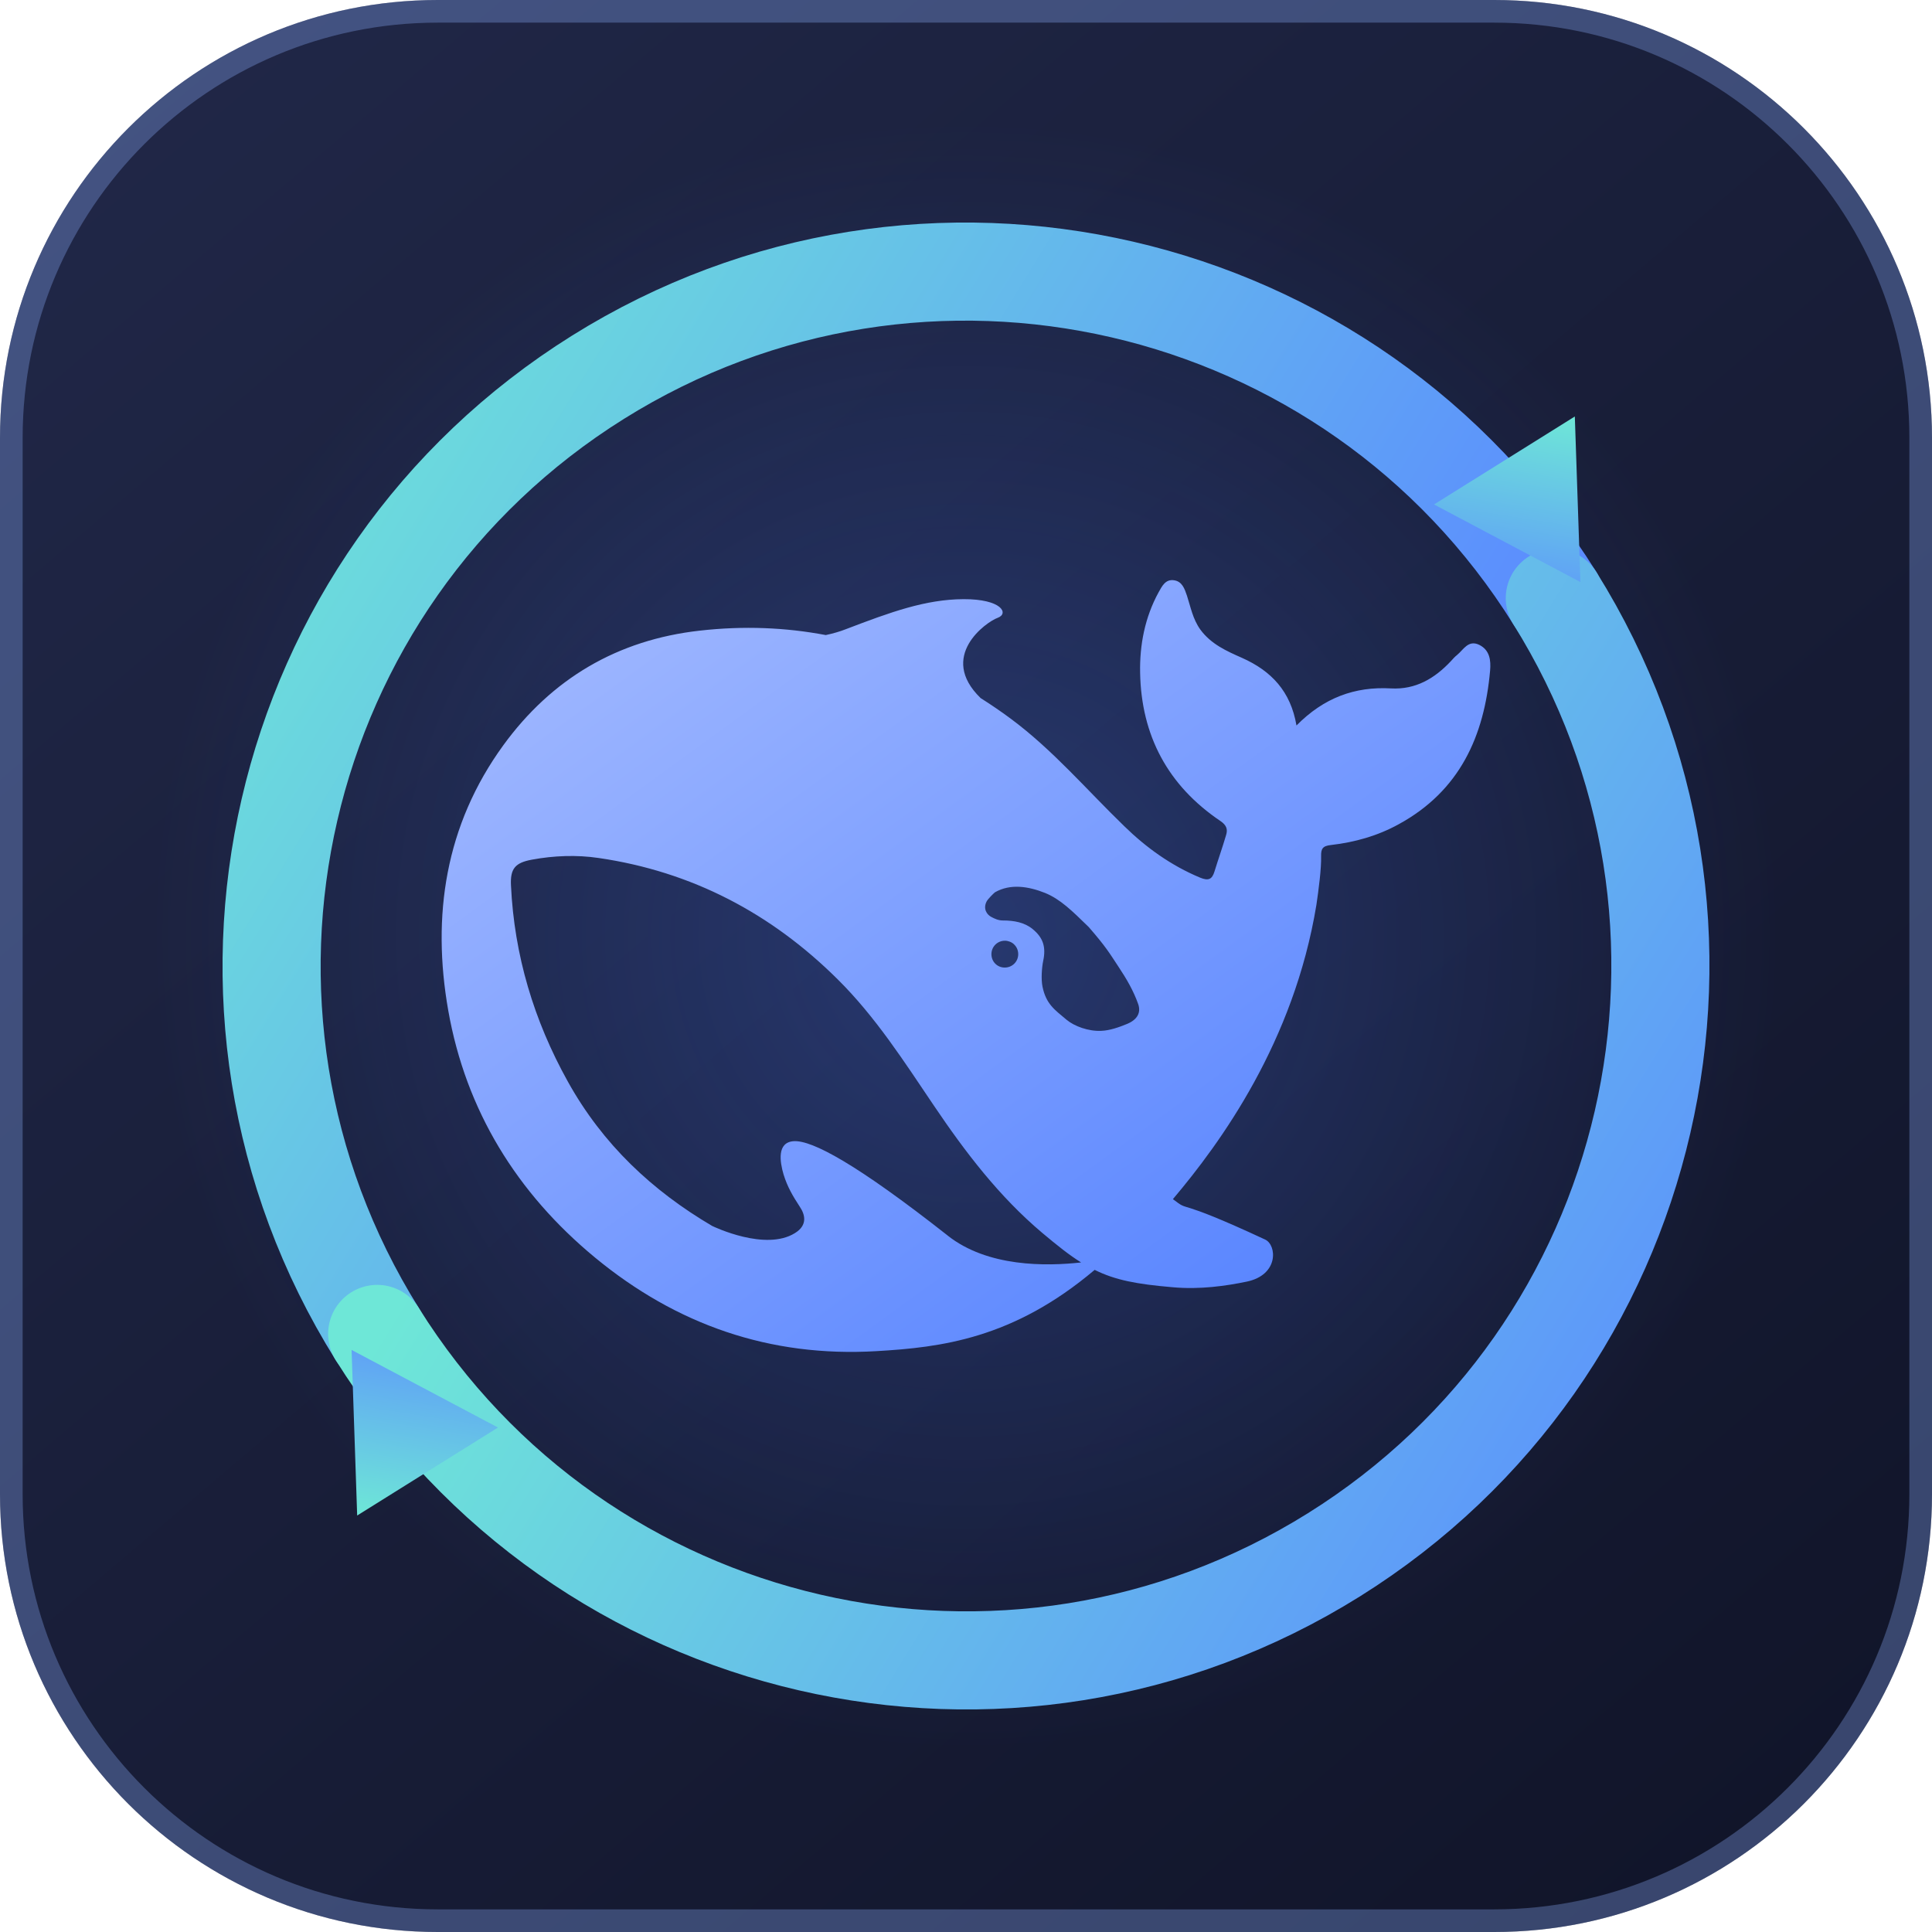
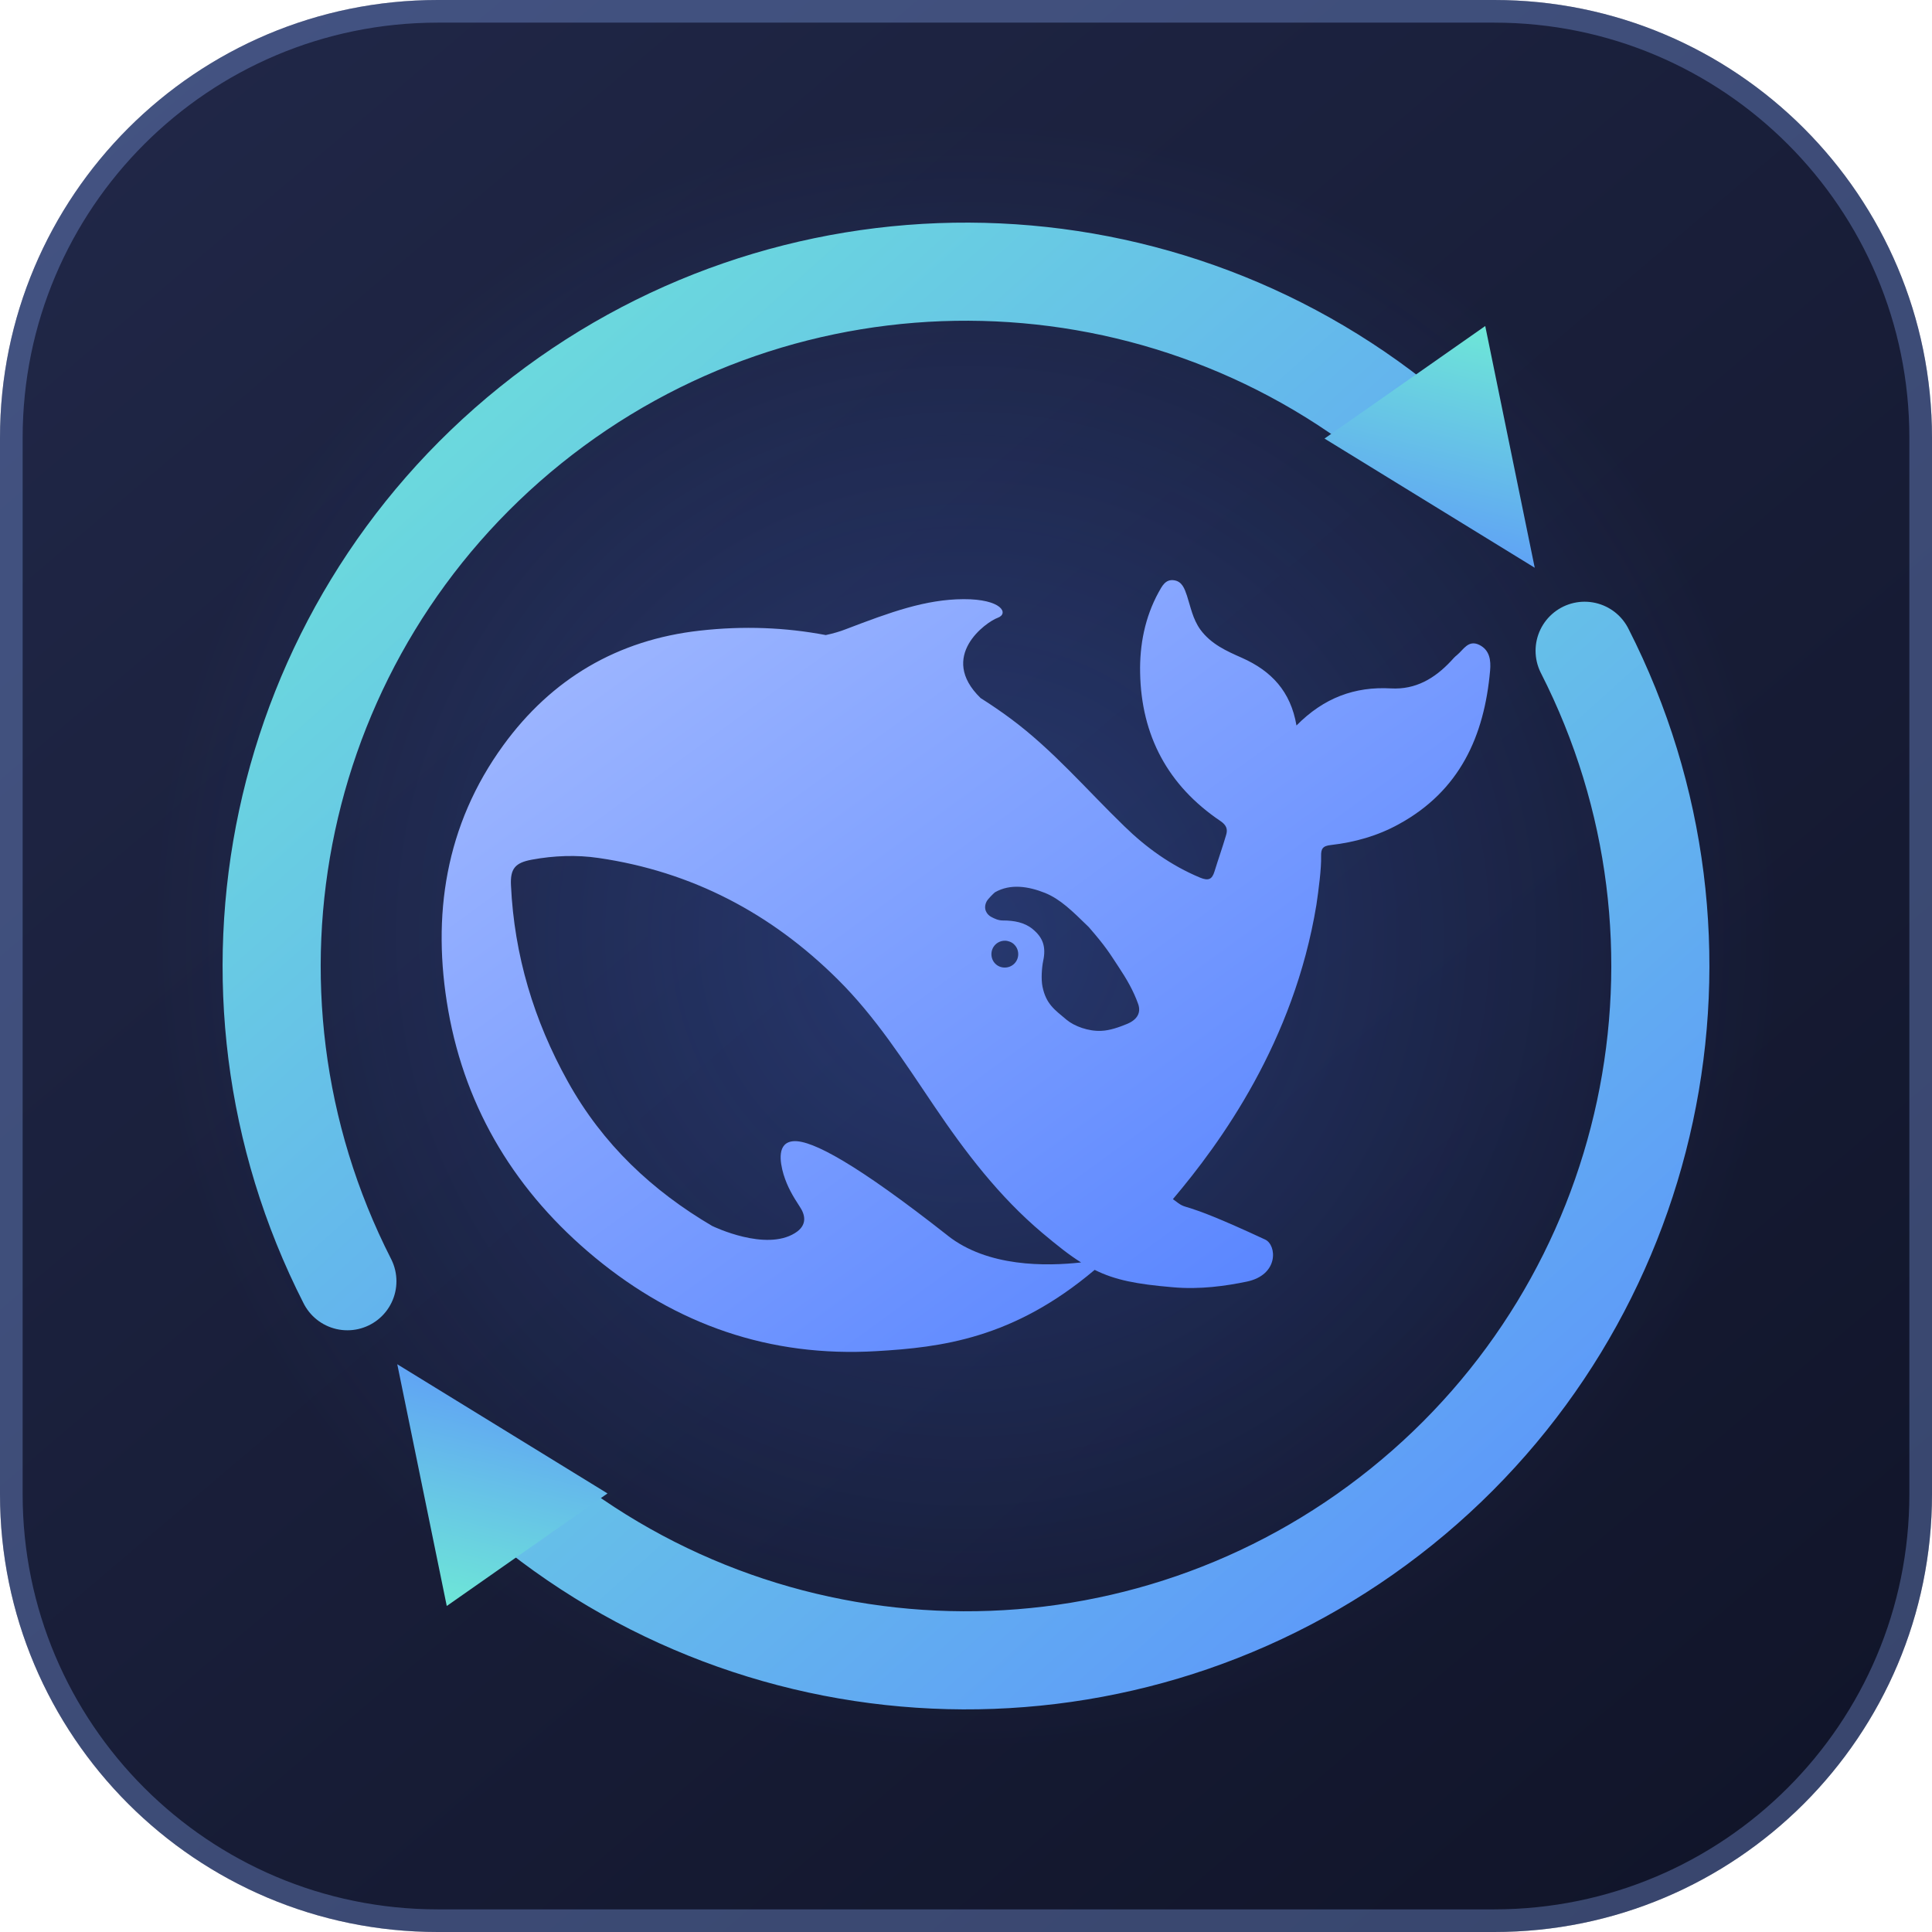
<svg xmlns="http://www.w3.org/2000/svg" width="256" height="256" viewBox="0 0 256 256" role="img" aria-label="Logo Swap">
  <defs>
    <clipPath id="tile">
      <rect width="256" height="256" rx="58" />
    </clipPath>
    <linearGradient id="bg" x1="0" y1="0" x2="0.85" y2="1">
      <stop offset="0" stop-color="#212849" />
      <stop offset="1" stop-color="#11152a" />
    </linearGradient>
    <radialGradient id="glow" gradientUnits="userSpaceOnUse" cx="128" cy="124" r="108">
      <stop offset="0" stop-color="#4d7dff" stop-opacity="0.28" />
      <stop offset="1" stop-color="#4d7dff" stop-opacity="0" />
    </radialGradient>
    <linearGradient id="fish" x1="0" y1="0" x2="1" y2="1">
      <stop offset="0" stop-color="#a6bcff" />
      <stop offset="1" stop-color="#4d7dff" />
    </linearGradient>
    <linearGradient id="ring" x1="0" y1="0" x2="1" y2="1">
      <stop offset="0" stop-color="#6ee7d7" />
      <stop offset="1" stop-color="#5b8cff" />
    </linearGradient>
  </defs>
  <g clip-path="url(#tile)">
    <rect width="256" height="256" fill="url(#bg)" />
    <rect width="256" height="256" fill="url(#glow)" />
-     <g transform="rotate(-32 128 128)">
-       <g stroke="url(#ring)" stroke-width="13" stroke-linecap="round" fill="none">
-         <path d="M36 128 A92 92 0 0 1 220 128" />
-         <path d="M220 128 A92 92 0 0 1 36 128" />
-       </g>
-       <g fill="url(#ring)">
-         <path transform="translate(224 128) rotate(90)" d="M0 0 L-19 11 L-19 -11 Z" />
-         <path transform="translate(32 128) rotate(-90)" d="M0 0 L-19 11 L-19 -11 Z" />
-       </g>
+     <g stroke="url(#ring)" stroke-width="13" stroke-linecap="round" fill="none">
+       <path d="M46.03 169.77 A92 92 0 0 1 186.29 56.82" />
+       <path d="M209.97 86.23 A92 92 0 0 1 69.71 199.18" />
+     </g>
+     <g fill="url(#ring)">
+       <path transform="translate(203.36 75.23) rotate(55.00)" d="M0 0 L-30 13 L-30 -13 Z" />
+       <path transform="translate(52.64 180.77) rotate(-125.00)" d="M0 0 L-30 13 L-30 -13 Z" />
    </g>
    <g transform="translate(57.67 55.74) scale(6)">
      <path d="M23.058 4.952C22.813 4.832 22.707 5.061 22.564 5.177C22.515 5.215 22.473 5.264 22.432 5.309C22.073 5.692 21.654 5.943 21.107 5.913C20.307 5.868 19.624 6.12 19.02 6.732C18.892 5.977 18.465 5.527 17.816 5.238C17.477 5.088 17.133 4.937 16.895 4.611C16.729 4.378 16.684 4.119 16.601 3.864C16.548 3.709 16.495 3.552 16.318 3.525C16.125 3.495 16.05 3.657 15.974 3.792C15.672 4.344 15.555 4.952 15.567 5.568C15.593 6.954 16.178 8.057 17.341 8.842C17.473 8.932 17.507 9.022 17.465 9.154C17.386 9.424 17.292 9.687 17.209 9.957C17.156 10.13 17.077 10.168 16.892 10.092C16.254 9.826 15.703 9.431 15.216 8.955C14.389 8.155 13.642 7.273 12.71 6.582C12.491 6.42 12.272 6.27 12.045 6.127C11.094 5.204 12.17 4.445 12.419 4.355C12.679 4.261 12.509 3.938 11.668 3.942C10.826 3.946 10.056 4.228 9.074 4.603C8.931 4.66 8.78 4.701 8.625 4.735C7.735 4.566 6.81 4.528 5.844 4.637C4.025 4.84 2.572 5.7 1.504 7.168C0.221 8.932 -0.081 10.937 0.288 13.028C0.677 15.232 1.802 17.057 3.53 18.483C5.323 19.962 7.387 20.688 9.743 20.549C11.174 20.466 12.766 20.274 14.563 18.754C15.016 18.98 15.491 19.07 16.28 19.137C16.887 19.194 17.472 19.107 17.925 19.013C18.635 18.863 18.586 18.206 18.329 18.085C16.25 17.117 16.706 17.511 16.291 17.192C17.348 15.942 18.962 13.72 19.46 10.694C19.509 10.36 19.571 9.89 19.564 9.619C19.56 9.454 19.598 9.39 19.786 9.371C20.307 9.311 20.813 9.169 21.277 8.913C22.625 8.177 23.168 6.968 23.296 5.519C23.315 5.298 23.292 5.069 23.058 4.952ZM11.316 17.995C9.301 16.411 8.323 15.889 7.92 15.912C7.542 15.934 7.61 16.366 7.693 16.648C7.78 16.926 7.893 17.117 8.052 17.361C8.161 17.523 8.237 17.763 7.942 17.943C7.293 18.345 6.165 17.808 6.112 17.782C4.798 17.008 3.7 15.987 2.926 14.591C2.179 13.247 1.745 11.805 1.673 10.266C1.654 9.894 1.764 9.763 2.134 9.695C2.621 9.605 3.123 9.586 3.609 9.658C5.666 9.958 7.417 10.878 8.885 12.335C9.723 13.164 10.357 14.156 11.011 15.124C11.705 16.153 12.452 17.133 13.404 17.936C13.74 18.218 14.008 18.432 14.264 18.59C13.491 18.676 12.2 18.695 11.316 17.996V17.995ZM12.283 11.782C12.283 11.617 12.415 11.485 12.581 11.485C12.618 11.485 12.652 11.493 12.683 11.504C12.724 11.519 12.762 11.541 12.792 11.575C12.845 11.628 12.875 11.703 12.875 11.782C12.875 11.947 12.743 12.078 12.577 12.078C12.411 12.078 12.283 11.947 12.283 11.782ZM15.283 13.321C15.091 13.4 14.898 13.467 14.713 13.475C14.426 13.49 14.113 13.373 13.943 13.231C13.679 13.009 13.49 12.885 13.411 12.499C13.377 12.334 13.396 12.078 13.426 11.932C13.494 11.616 13.419 11.414 13.196 11.23C13.015 11.08 12.785 11.038 12.532 11.038C12.437 11.038 12.351 10.997 12.286 10.963C12.181 10.911 12.094 10.779 12.177 10.618C12.203 10.565 12.332 10.438 12.362 10.415C12.705 10.22 13.101 10.284 13.468 10.43C13.807 10.569 14.064 10.824 14.434 11.185C14.811 11.62 14.879 11.74 15.094 12.067C15.264 12.323 15.419 12.585 15.525 12.886C15.589 13.073 15.506 13.227 15.283 13.321Z" fill="url(#fish)" />
    </g>
    <rect x="1.5" y="1.5" width="253" height="253" rx="56.5" fill="none" stroke="#8fb0ff" stroke-opacity="0.32" stroke-width="3" />
  </g>
</svg>
